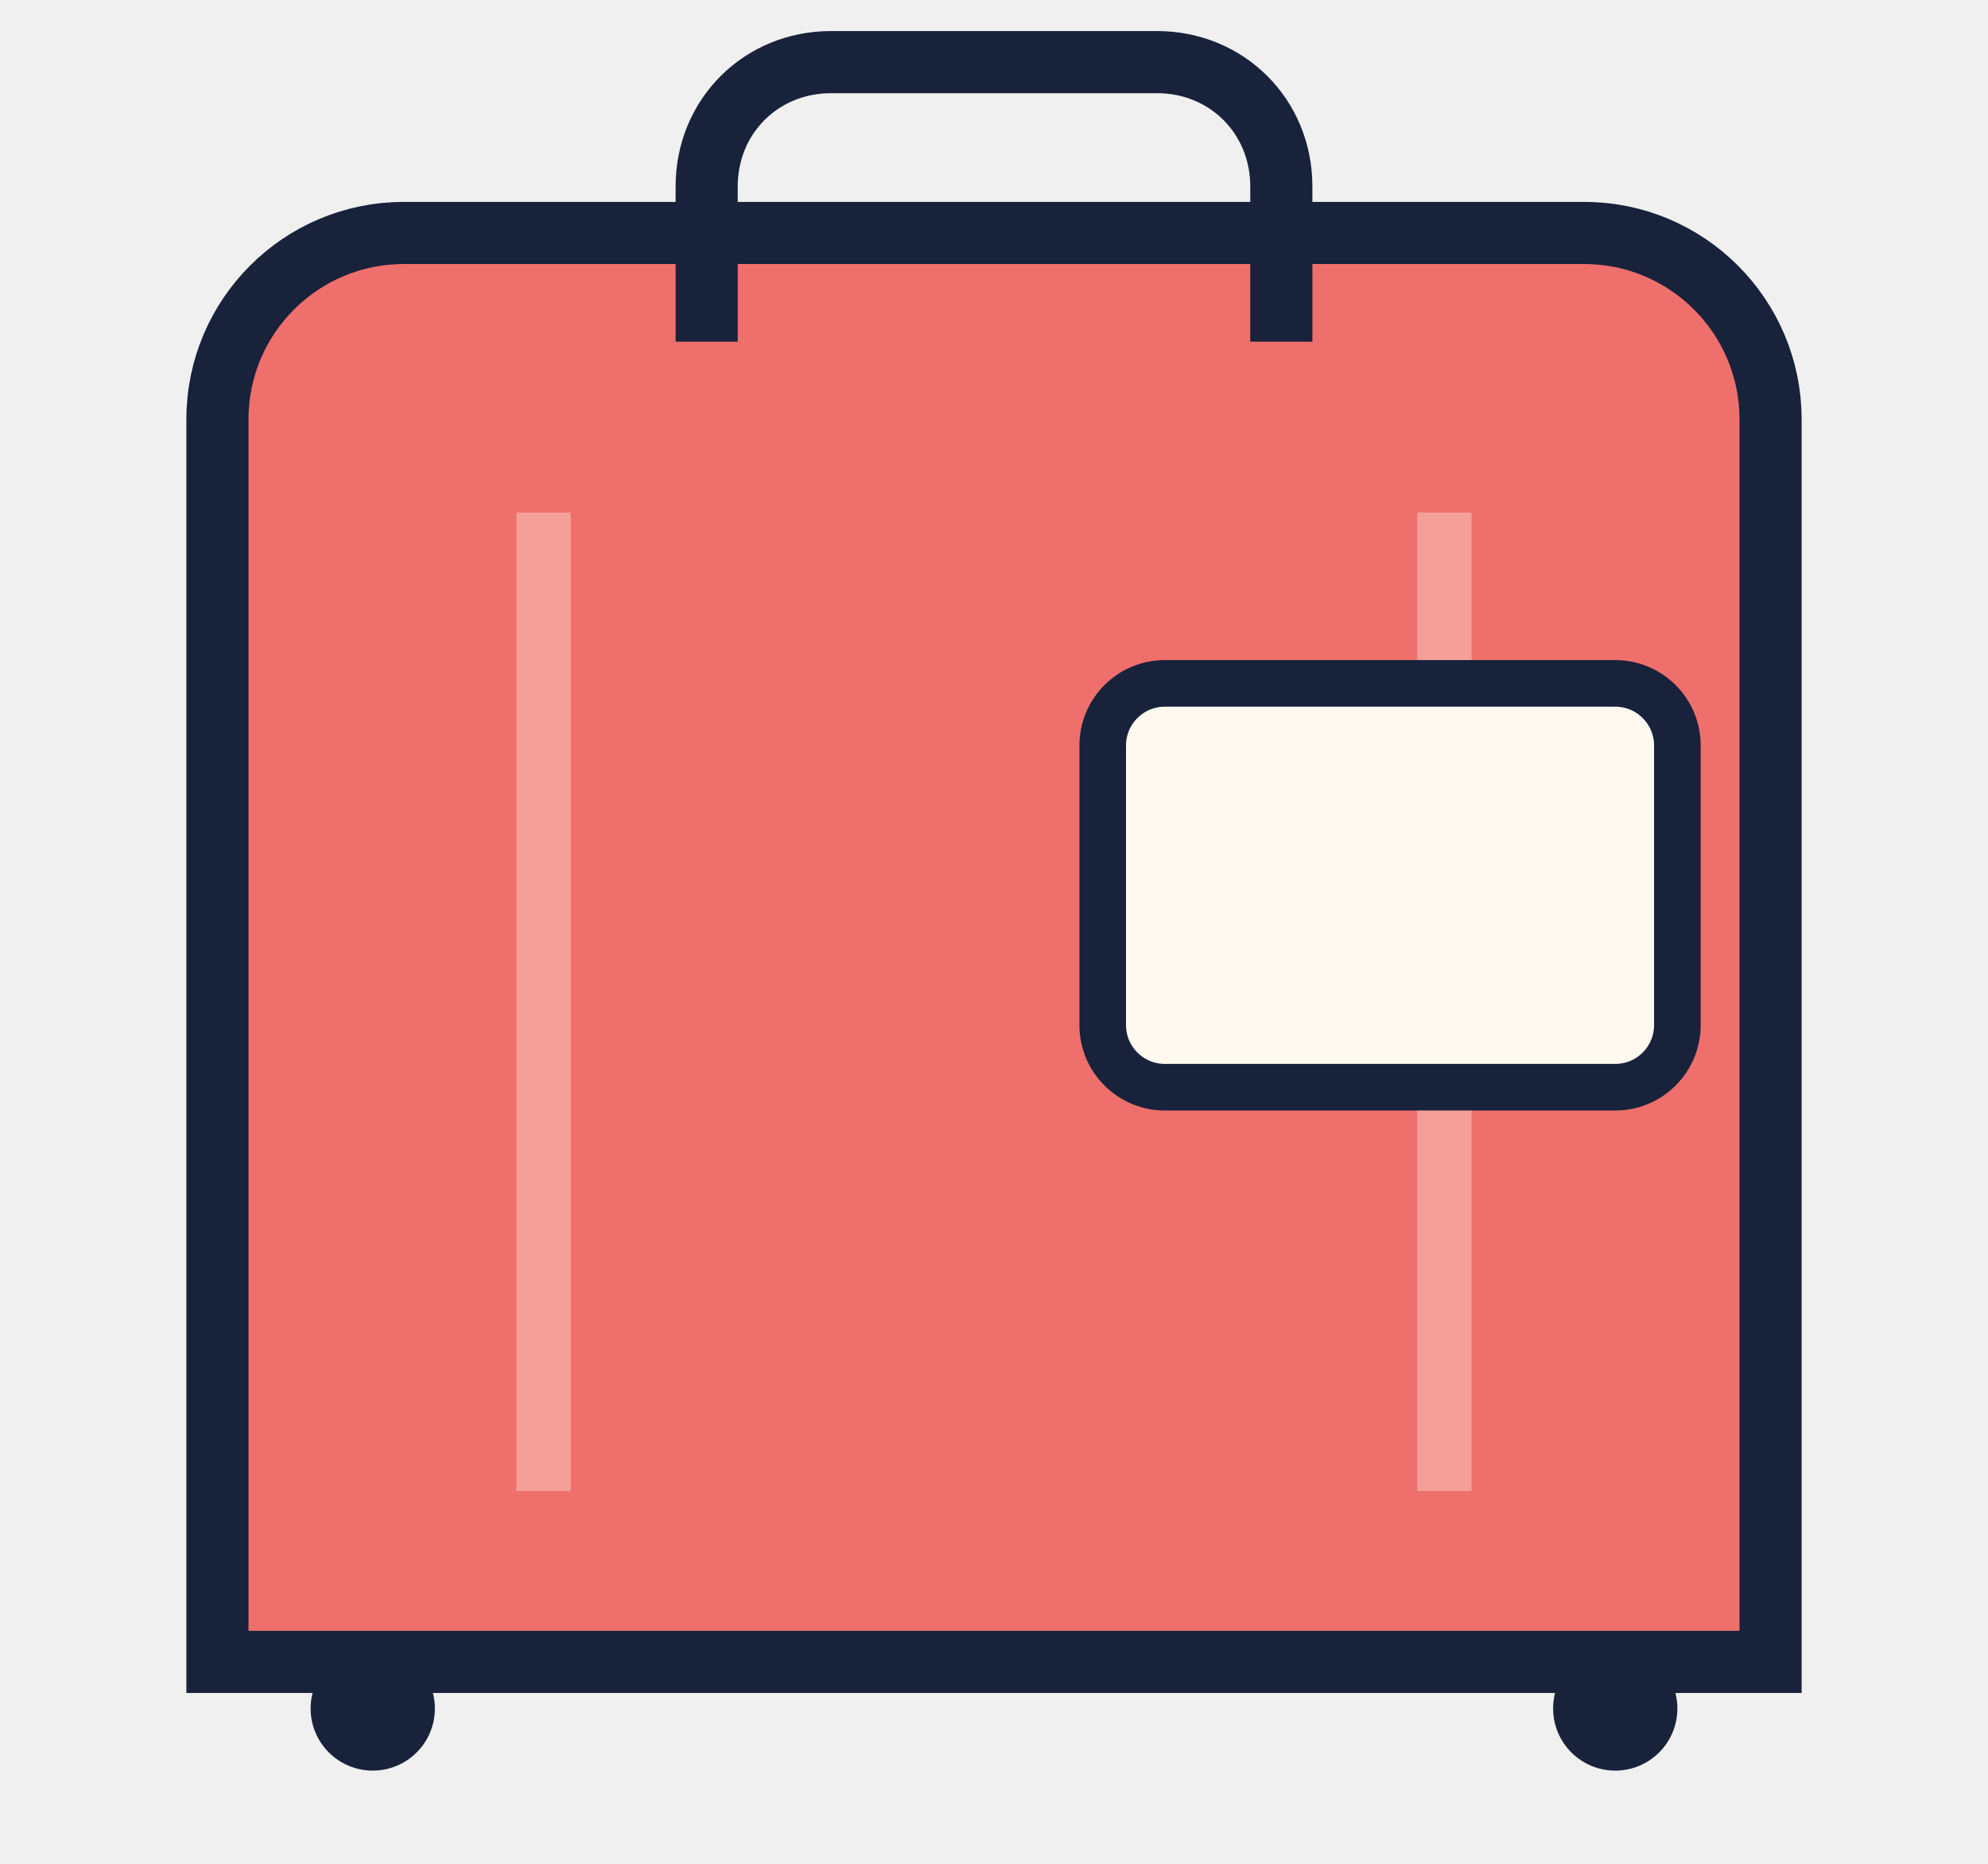
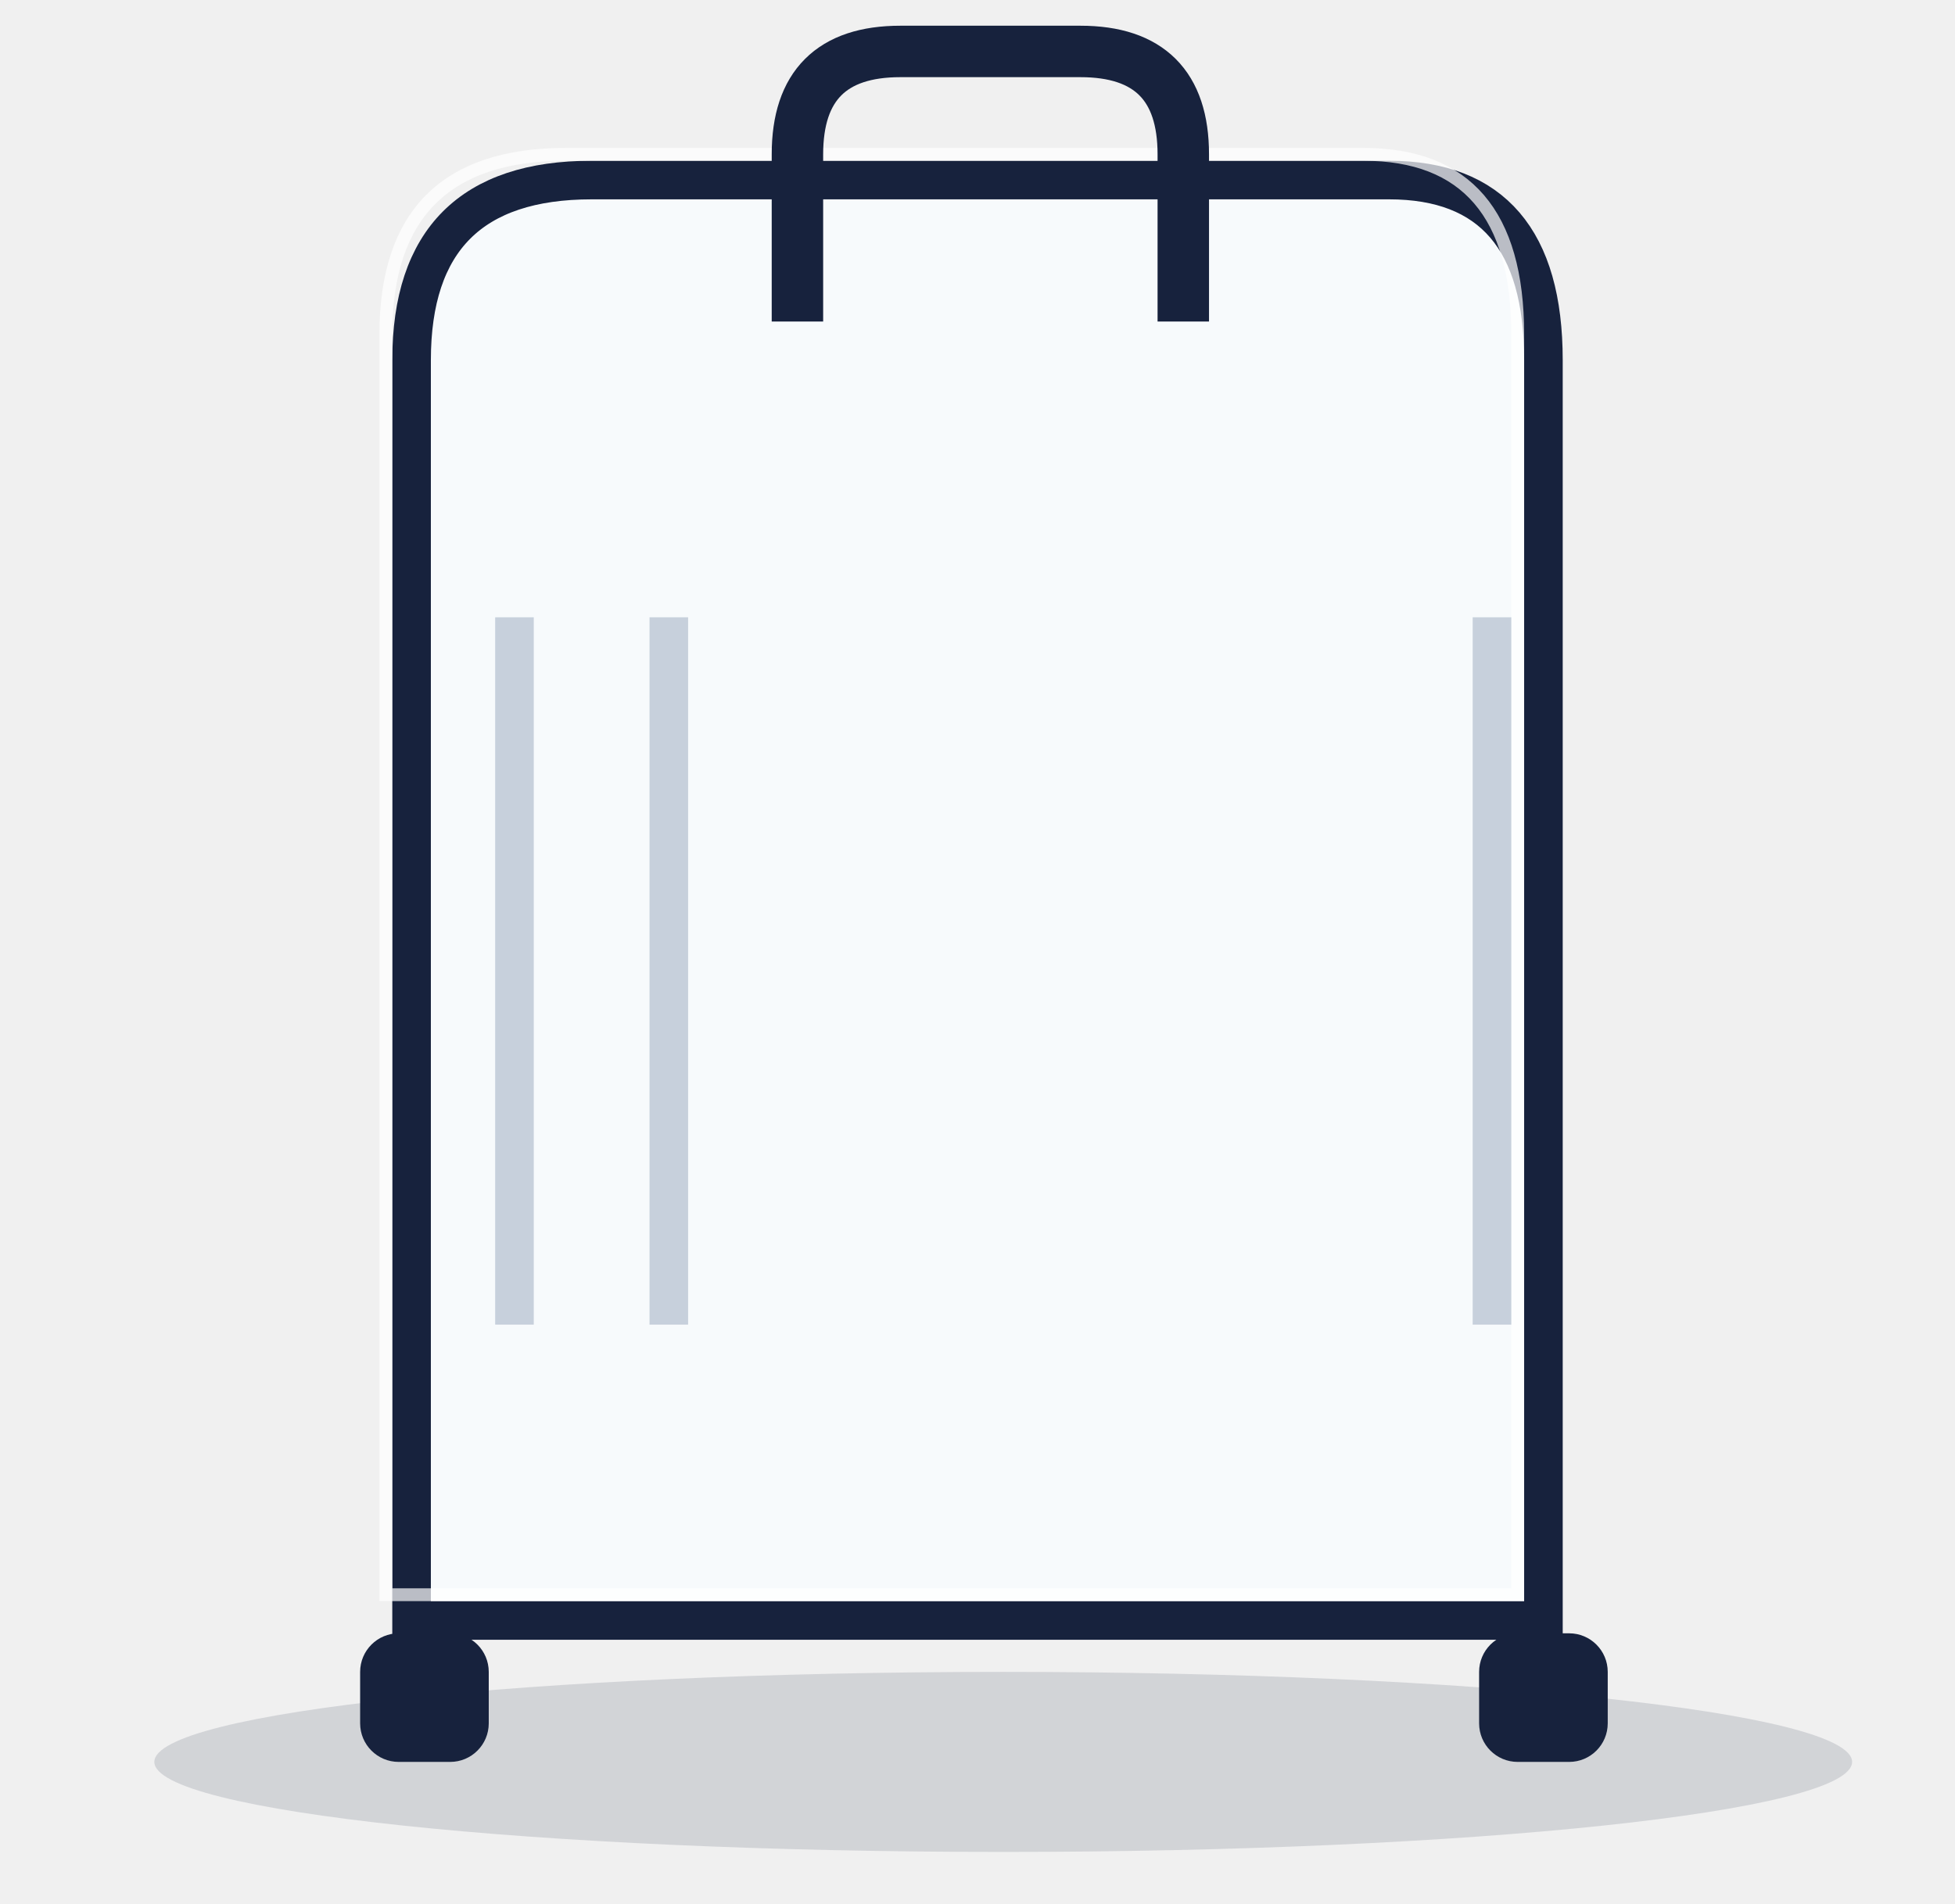
- <svg xmlns="http://www.w3.org/2000/svg" width="256" height="240" viewBox="0 0 256 240">
-   <path d="M52 30h152a24 24 0 0124 24v160H28V54a24 24 0 0124-24z" fill="#ef6f6c" stroke="#18223b" stroke-width="8" />
-   <path d="M91 44V24c0-9 7-16 16-16h42c9 0 16 7 16 16v20" fill="none" stroke="#18223b" stroke-width="8" />
-   <path d="M70 66v126m116-126v126" stroke="#fff9ef" stroke-opacity=".35" stroke-width="7" />
-   <rect x="142" y="88" width="74" height="52" rx="8" fill="#fff9ef" stroke="#18223b" stroke-width="6" />
-   <circle cx="48" cy="220" r="8" fill="#18223b" />
-   <circle cx="208" cy="220" r="8" fill="#18223b" />
+ <svg xmlns="http://www.w3.org/2000/svg" width="152" height="148" viewBox="0 0 152 148">
+   <ellipse cx="78" cy="137" rx="66" ry="7" fill="#17223d" opacity=".14" />
+   <path d="M46 14H108Q120 14 120 28V126H32V28Q32 14 46 14Z" fill="#f7fafc" stroke="#17223d" stroke-width="3" />
+   <path d="M46 14H108Q120 14 120 28V126H32V28Q32 14 46 14Z" fill="none" stroke="#ffffff" stroke-width="1" transform="translate(-2,-2)" opacity=".7" />
+   <path d="M40 48v55M52 48v55M116 48v55" stroke="#c7d0dc" stroke-width="3" />
+   <path d="M62 25V12q0-8 8-8h14q8 0 8 8v13" fill="none" stroke="#17223d" stroke-width="4" />
+   <rect x="28" y="127" width="10" height="10" rx="3" fill="#17223d" />
+   <rect x="115" y="127" width="10" height="10" rx="3" fill="#17223d" />
</svg>
